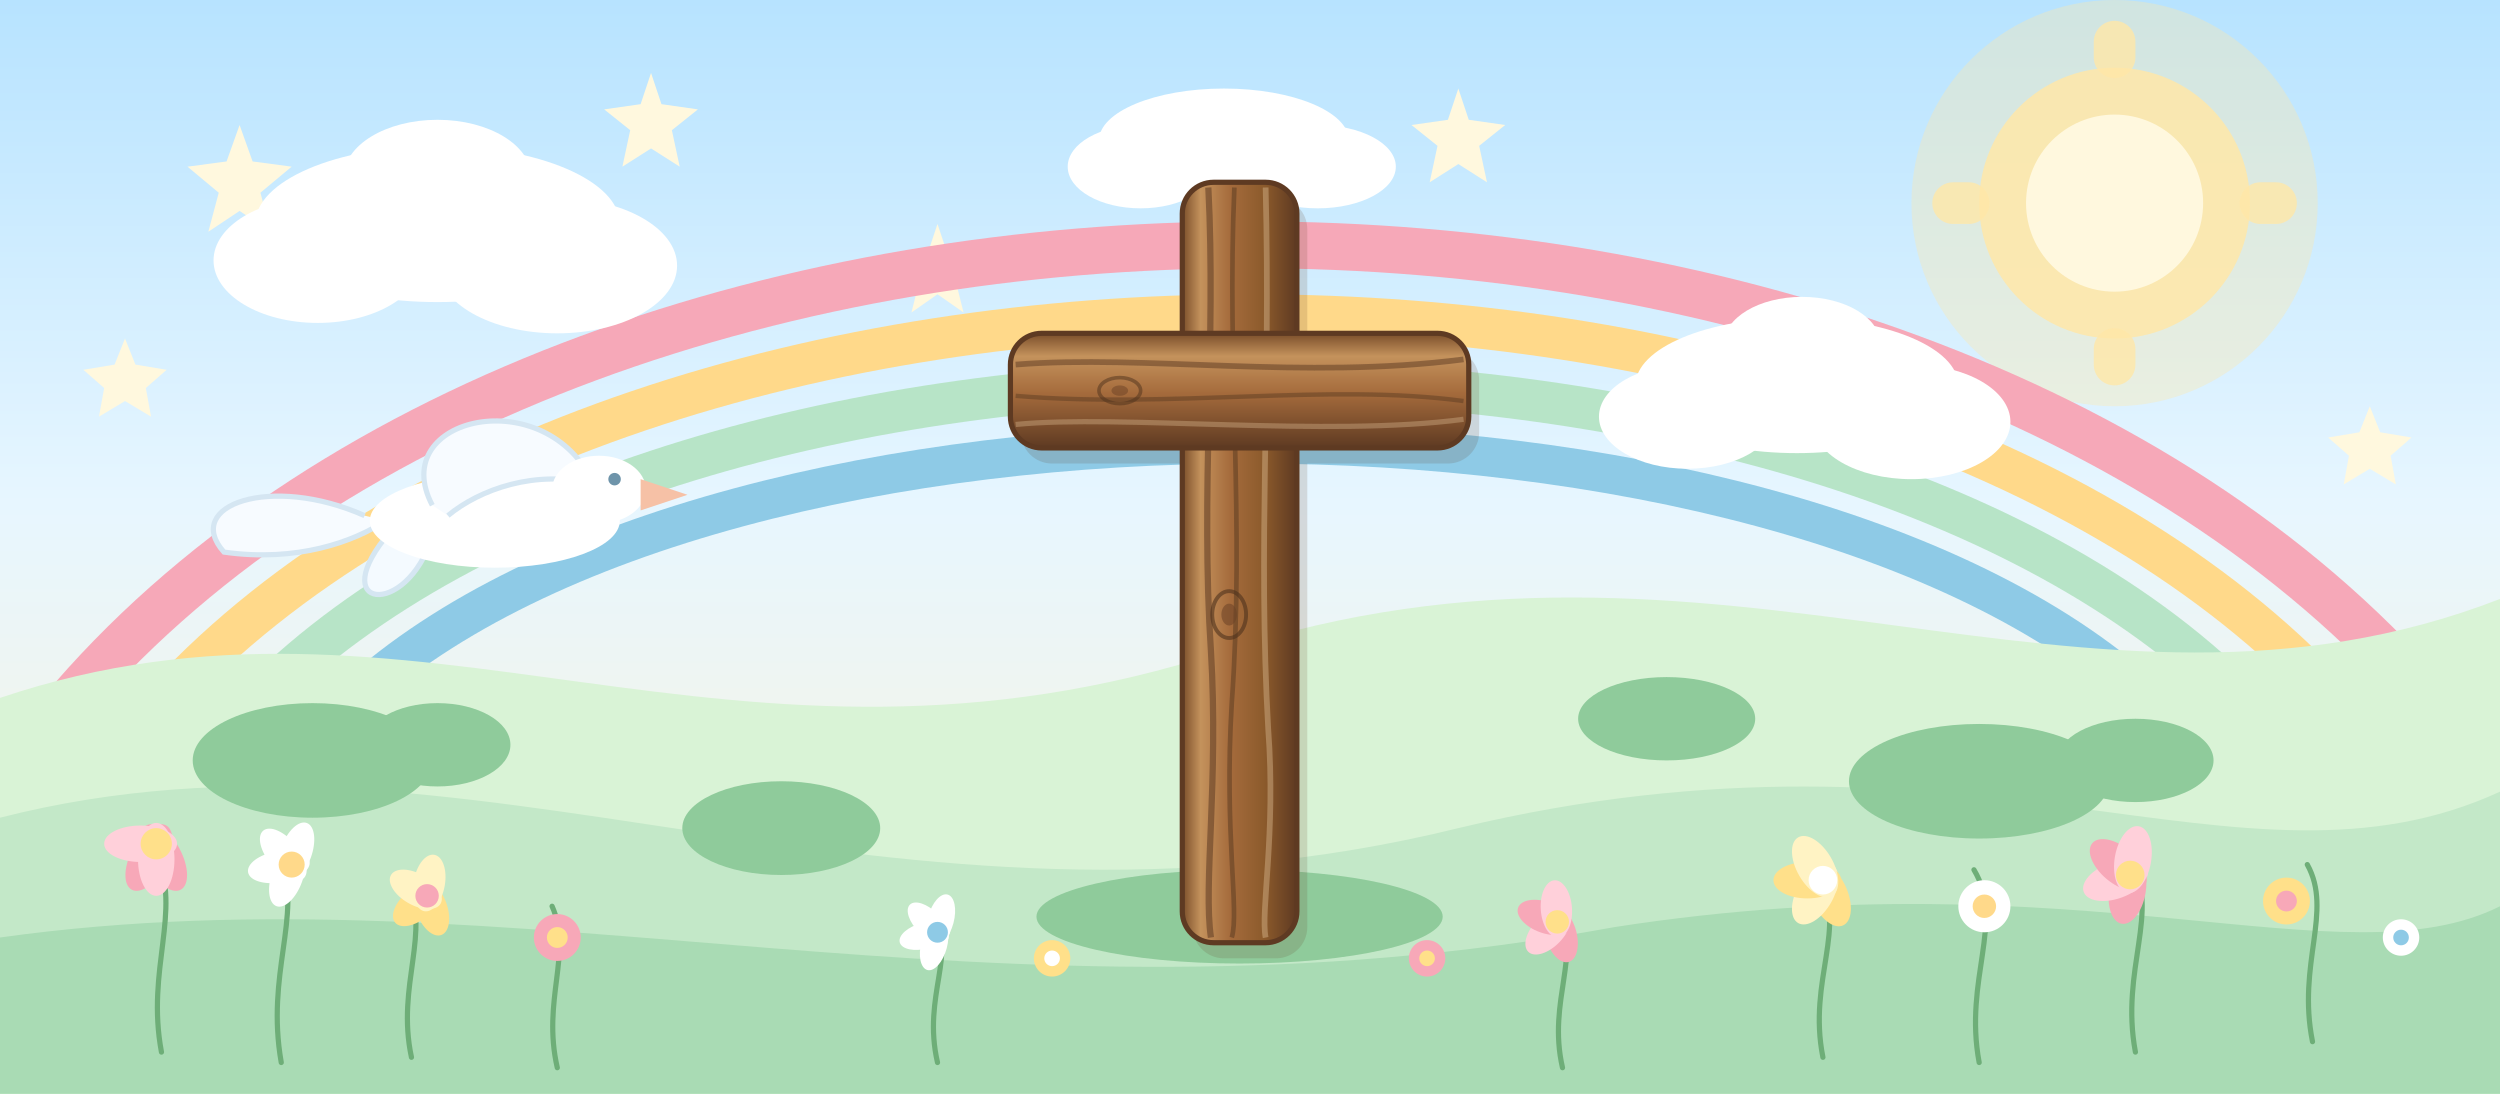
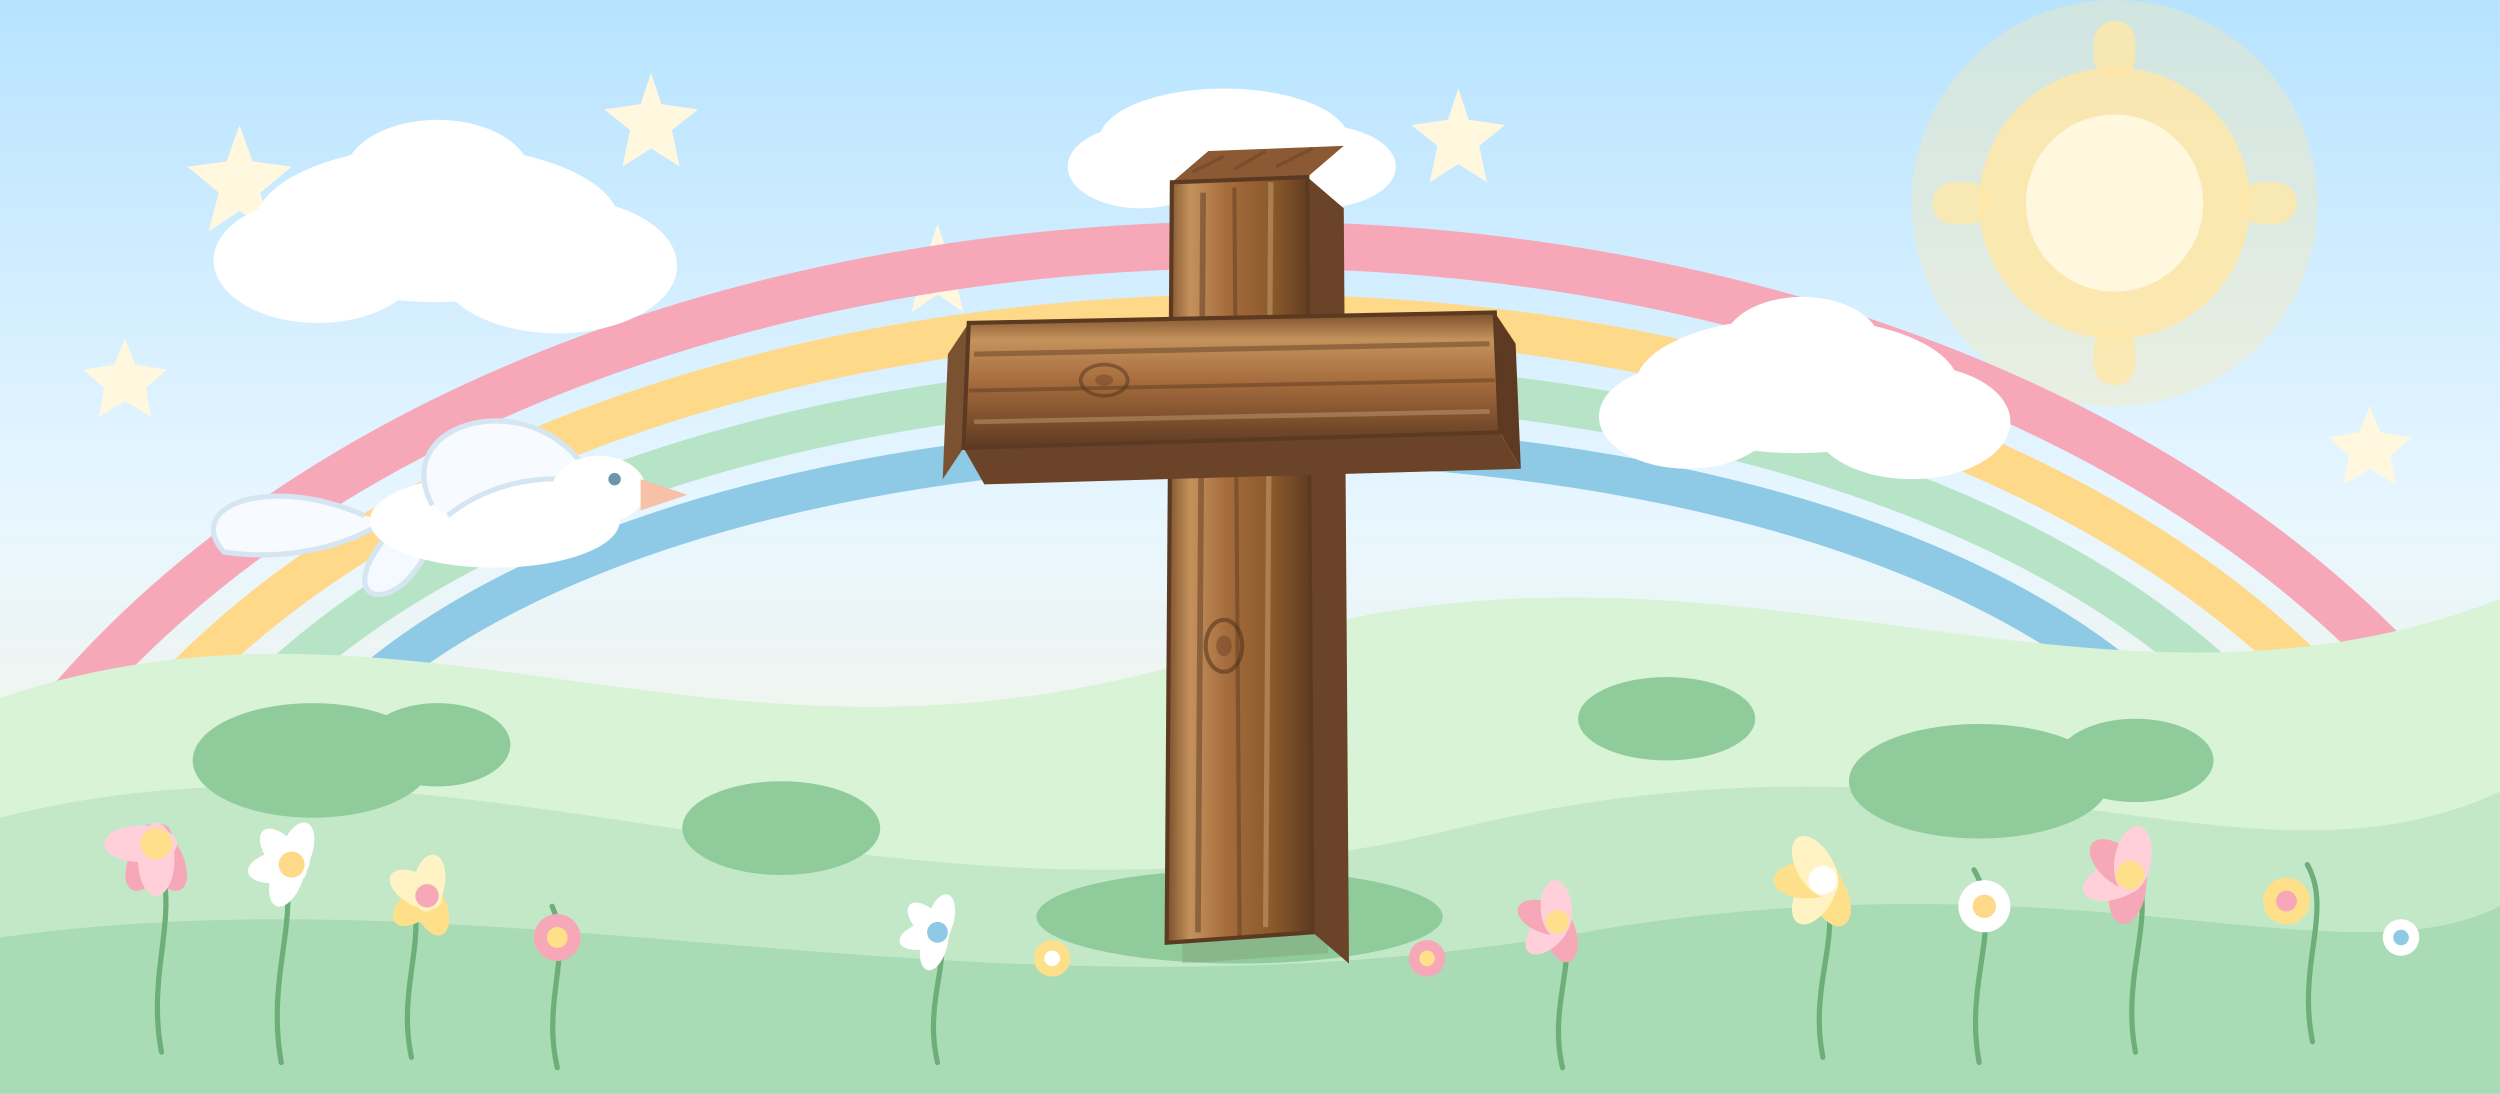
<svg class="cover-art" viewBox="0 0 960 420" aria-hidden="true">
  <defs>
    <linearGradient id="cover-sky" x1="0" y1="0" x2="0" y2="1">
      <stop offset="0%" stop-color="#B7E3FF" />
      <stop offset="46%" stop-color="#E7F6FF" />
      <stop offset="100%" stop-color="#FFF3D4" />
    </linearGradient>
    <linearGradient id="cover-stem" x1="0" y1="0" x2="1" y2="0">
      <stop offset="0%" stop-color="#7A4E2A" />
      <stop offset="16%" stop-color="#C4925C" />
      <stop offset="42%" stop-color="#A56B3C" />
      <stop offset="72%" stop-color="#8B5A2B" />
      <stop offset="100%" stop-color="#5E3A22" />
    </linearGradient>
    <linearGradient id="cover-arm" x1="0" y1="0" x2="0" y2="1">
      <stop offset="0%" stop-color="#7A4E2A" />
      <stop offset="20%" stop-color="#C4925C" />
      <stop offset="52%" stop-color="#A56B3C" />
      <stop offset="100%" stop-color="#5E3A22" />
    </linearGradient>
    <clipPath id="cover-stem-clip">
-       <rect x="454" y="70" width="44" height="292" rx="12" />
+       <path d="M450 70 L502 68 L504 358 L448 362 Z" />
    </clipPath>
    <clipPath id="cover-arm-clip">
-       <rect x="388" y="128" width="176" height="44" rx="12" />
+       <path d="M372 124 L574 120 L576 166 L370 172 Z" />
    </clipPath>
  </defs>
  <rect width="960" height="420" fill="url(#cover-sky)" />
  <g fill="#FFE7A8">
    <circle cx="812" cy="78" r="78" opacity="0.35" />
    <circle cx="812" cy="78" r="52" opacity="0.85" />
    <circle cx="812" cy="78" r="34" fill="#FFF8DE" />
  </g>
  <g fill="#FFE7A8" opacity="0.8">
    <rect x="804" y="8" width="16" height="22" rx="8" />
    <rect x="804" y="126" width="16" height="22" rx="8" />
    <rect x="742" y="70" width="22" height="16" rx="8" />
    <rect x="860" y="70" width="22" height="16" rx="8" />
  </g>
  <g fill="#FFF8DE">
    <path d="M92 48 L97 62 L112 64 L100 74 L104 89 L92 81 L80 89 L84 74 L72 64 L87 62 Z" />
    <path d="M250 28 L254 40 L268 42 L258 50 L261 64 L250 57 L239 64 L242 50 L232 42 L246 40 Z" />
    <path d="M360 86 L364 98 L376 100 L367 108 L370 120 L360 113 L350 120 L353 108 L344 100 L356 98 Z" />
    <path d="M560 34 L564 46 L578 48 L568 56 L571 70 L560 63 L549 70 L552 56 L542 48 L556 46 Z" />
    <path d="M680 118 L684 128 L696 130 L688 137 L690 148 L680 142 L670 148 L672 137 L664 130 L676 128 Z" />
    <path d="M910 156 L914 166 L926 168 L918 175 L920 186 L910 180 L900 186 L902 175 L894 168 L906 166 Z" />
    <path d="M48 130 L52 140 L64 142 L56 149 L58 160 L48 154 L38 160 L40 149 L32 142 L44 140 Z" />
  </g>
  <g fill="none" stroke-linecap="round">
    <path d="M28 268 C 230 36, 730 36, 932 268" stroke="#F6A8B8" stroke-width="18" />
    <path d="M64 268 C 246 72, 714 72, 896 268" stroke="#FFD98A" stroke-width="16" />
    <path d="M100 268 C 262 106, 698 106, 860 268" stroke="#B7E4C7" stroke-width="16" />
    <path d="M136 268 C 278 138, 682 138, 824 268" stroke="#8ECAE6" stroke-width="15" />
  </g>
  <g fill="#FFFFFF">
    <ellipse cx="168" cy="86" rx="70" ry="30" />
    <ellipse cx="122" cy="100" rx="40" ry="24" />
    <ellipse cx="214" cy="102" rx="46" ry="26" />
    <ellipse cx="168" cy="68" rx="36" ry="22" />
    <ellipse cx="470" cy="54" rx="48" ry="20" />
    <ellipse cx="438" cy="64" rx="28" ry="16" />
    <ellipse cx="506" cy="64" rx="30" ry="16" />
    <ellipse cx="690" cy="148" rx="62" ry="26" />
    <ellipse cx="648" cy="160" rx="34" ry="20" />
    <ellipse cx="734" cy="162" rx="38" ry="22" />
    <ellipse cx="692" cy="132" rx="30" ry="18" />
  </g>
  <path d="M0 268 C 160 214, 280 312, 470 250 C 660 188, 800 292, 960 230 L960 420 L0 420 Z" fill="#D9F3D6" />
  <path d="M0 314 C 180 268, 340 372, 560 318 C 760 270, 860 350, 960 304 L960 420 L0 420 Z" fill="#C3E8C8" />
  <path d="M0 360 C 200 332, 380 400, 620 356 C 800 328, 900 378, 960 348 L960 420 L0 420 Z" fill="#A9DBB4" />
  <g fill="#8FCB9B">
    <ellipse cx="120" cy="292" rx="46" ry="22" />
    <ellipse cx="168" cy="286" rx="28" ry="16" />
    <ellipse cx="300" cy="318" rx="38" ry="18" />
    <ellipse cx="760" cy="300" rx="50" ry="22" />
    <ellipse cx="820" cy="292" rx="30" ry="16" />
    <ellipse cx="640" cy="276" rx="34" ry="16" />
  </g>
  <ellipse cx="476" cy="352" rx="78" ry="18" fill="#8FCB9B" />
-   <g fill="#5E3A22" opacity="0.16">
-     <rect x="458" y="76" width="44" height="292" rx="12" />
-     <rect x="392" y="134" width="176" height="44" rx="12" />
+   <g fill="#5E3A22" opacity="0.14">
+     <path d="M456 78 L508 76 L510 366 L454 370 Z" />
+     <path d="M378 132 L580 128 L582 174 L376 180 Z" />
+   </g>
+   <path d="M502 68 L516 80 L518 370 L504 358 Z" fill="#6A4328" />
+   <path d="M450 70 L464 58 L516 56 L502 68 Z" fill="#8B5A34" />
+   <g fill="none" stroke="#6A4328" stroke-width="1.3" opacity="0.55">
+     <path d="M458 66 L470 60" />
+     <path d="M474 65 L486 58" />
+     <path d="M490 64 L504 57" />
  </g>
  <g clip-path="url(#cover-stem-clip)">
-     <rect x="454" y="70" width="44" height="292" fill="url(#cover-stem)" />
-     <path d="M464 72 C 467 130, 461 190, 465 250 C 468 300, 462 340, 465 360" fill="none" stroke="#5C3A22" stroke-width="2.4" opacity="0.55" />
-     <path d="M474 72 C 471 140, 478 200, 473 270 C 470 320, 476 350, 473 360" fill="none" stroke="#4E321C" stroke-width="1.8" opacity="0.45" />
-     <path d="M486 72 C 488 150, 483 210, 487 280 C 490 320, 484 350, 486 360" fill="none" stroke="#E2C39A" stroke-width="2.2" opacity="0.4" />
-     <ellipse cx="472" cy="236" rx="6.5" ry="9" fill="none" stroke="#4E321C" stroke-width="1.5" opacity="0.6" />
-     <ellipse cx="472" cy="236" rx="3" ry="4.2" fill="#6B4226" opacity="0.55" />
-   </g>
-   <rect x="454" y="70" width="44" height="292" rx="12" fill="none" stroke="#5E3A22" stroke-width="2" />
+     <path d="M450 70 L502 68 L504 358 L448 362 Z" fill="url(#cover-stem)" />
+     <path d="M462 74 L460 358" fill="none" stroke="#5C3A22" stroke-width="2.2" opacity="0.5" />
+     <path d="M474 72 L476 360" fill="none" stroke="#4E321C" stroke-width="1.6" opacity="0.4" />
+     <path d="M488 70 L486 356" fill="none" stroke="#E2C39A" stroke-width="2" opacity="0.35" />
+     <ellipse cx="470" cy="248" rx="7" ry="10" fill="none" stroke="#4E321C" stroke-width="1.6" opacity="0.55" />
+     <ellipse cx="470" cy="248" rx="3" ry="4" fill="#6B4226" opacity="0.5" />
+   </g>
+   <path d="M450 70 L502 68 L504 358 L448 362 Z" fill="none" stroke="#5C3A22" stroke-width="1.6" />
+   <path d="M370 172 L576 166 L584 180 L378 186 Z" fill="#6A4328" />
+   <path d="M372 124 L364 136 L362 184 L370 172 Z" fill="#7A5232" />
+   <path d="M574 120 L582 132 L584 180 L576 166 Z" fill="#5E3A22" />
  <g clip-path="url(#cover-arm-clip)">
-     <rect x="388" y="128" width="176" height="44" fill="url(#cover-arm)" />
-     <path d="M390 140 C 440 136, 500 146, 562 138" fill="none" stroke="#5C3A22" stroke-width="2.2" opacity="0.5" />
-     <path d="M390 152 C 450 157, 510 147, 562 154" fill="none" stroke="#4E321C" stroke-width="1.7" opacity="0.4" />
-     <path d="M390 163 C 430 159, 510 168, 562 161" fill="none" stroke="#E2C39A" stroke-width="2" opacity="0.35" />
-     <ellipse cx="430" cy="150" rx="8" ry="5" fill="none" stroke="#4E321C" stroke-width="1.4" opacity="0.5" />
-     <ellipse cx="430" cy="150" rx="3.2" ry="2" fill="#6B4226" opacity="0.5" />
-   </g>
-   <rect x="388" y="128" width="176" height="44" rx="12" fill="none" stroke="#5E3A22" stroke-width="2" />
+     <path d="M372 124 L574 120 L576 166 L370 172 Z" fill="url(#cover-arm)" />
+     <path d="M374 136 L572 132" fill="none" stroke="#5C3A22" stroke-width="2" opacity="0.45" />
+     <path d="M372 150 L574 146" fill="none" stroke="#4E321C" stroke-width="1.5" opacity="0.4" />
+     <path d="M374 162 L572 158" fill="none" stroke="#E2C39A" stroke-width="1.8" opacity="0.32" />
+     <ellipse cx="424" cy="146" rx="9" ry="6" fill="none" stroke="#4E321C" stroke-width="1.4" opacity="0.5" />
+     <ellipse cx="424" cy="146" rx="3.5" ry="2.2" fill="#6B4226" opacity="0.45" />
+   </g>
+   <path d="M372 124 L574 120 L576 166 L370 172 Z" fill="none" stroke="#5C3A22" stroke-width="1.6" />
  <g transform="translate(132 176)">
    <path d="M8 22 C -28 6, -62 18, -46 36 C -18 40, 4 32, 16 24" fill="#F7FBFF" stroke="#D5E6F2" stroke-width="2" />
    <path d="M18 28 C -8 58, 24 62, 34 30" fill="#F4FAFF" stroke="#D5E6F2" stroke-width="2" />
    <ellipse cx="58" cy="24" rx="48" ry="18" fill="#FFFFFF" />
    <path d="M34 18 C 16 -16, 78 -30, 96 10 C 74 4, 52 12, 40 22" fill="#F7FBFF" stroke="#D5E6F2" stroke-width="2" />
    <ellipse cx="98" cy="12" rx="18" ry="13" fill="#FFFFFF" />
    <path d="M114 8 L132 14 L114 20 Z" fill="#F6C1A6" />
    <circle cx="104" cy="8" r="2.4" fill="#6E94AA" />
  </g>
  <g stroke="#6EAE78" stroke-width="2" fill="none" stroke-linecap="round">
    <path d="M62 404 C 56 372, 70 350, 60 328" />
    <path d="M108 408 C 102 374, 116 352, 108 330" />
    <path d="M158 406 C 152 378, 166 358, 156 338" />
    <path d="M214 410 C 208 384, 220 366, 212 348" />
    <path d="M360 408 C 354 382, 368 366, 358 350" />
    <path d="M600 410 C 594 384, 608 366, 598 348" />
    <path d="M700 406 C 694 376, 710 356, 698 336" />
    <path d="M760 408 C 754 376, 770 354, 758 334" />
    <path d="M820 404 C 814 372, 830 350, 818 330" />
    <path d="M888 400 C 882 370, 896 350, 886 332" />
  </g>
  <g>
    <g transform="translate(60 324)">
      <ellipse cx="0" cy="6" rx="7" ry="14" fill="#F7A8B8" transform="rotate(-28)" />
      <ellipse cx="0" cy="6" rx="7" ry="14" fill="#F7A8B8" transform="rotate(28)" />
      <ellipse cx="0" cy="6" rx="7" ry="14" fill="#FFD0DA" transform="rotate(90)" />
      <ellipse cx="0" cy="6" rx="7" ry="14" fill="#FFD0DA" transform="rotate(0)" />
      <circle r="6" fill="#FFE08A" />
    </g>
    <g transform="translate(112 332)">
      <ellipse cx="0" cy="5" rx="6" ry="12" fill="#FFFFFF" transform="rotate(20)" />
      <ellipse cx="0" cy="5" rx="6" ry="12" fill="#FFFFFF" transform="rotate(80)" />
      <ellipse cx="0" cy="5" rx="6" ry="12" fill="#FFFFFF" transform="rotate(140)" />
      <ellipse cx="0" cy="5" rx="6" ry="12" fill="#FFFFFF" transform="rotate(200)" />
      <circle r="5" fill="#FFD98A" />
    </g>
    <g transform="translate(164 344)">
      <ellipse cx="0" cy="5" rx="6" ry="11" fill="#FFE08A" transform="rotate(-20)" />
      <ellipse cx="0" cy="5" rx="6" ry="11" fill="#FFE08A" transform="rotate(50)" />
      <ellipse cx="0" cy="5" rx="6" ry="11" fill="#FFF3C4" transform="rotate(120)" />
      <ellipse cx="0" cy="5" rx="6" ry="11" fill="#FFF3C4" transform="rotate(190)" />
      <circle r="4.5" fill="#F7A8B8" />
    </g>
    <g transform="translate(214 360)">
      <circle r="9" fill="#F7A8B8" />
      <circle r="4" fill="#FFE08A" />
    </g>
    <g transform="translate(360 358)">
      <ellipse cx="0" cy="5" rx="5" ry="10" fill="#FFFFFF" transform="rotate(15)" />
      <ellipse cx="0" cy="5" rx="5" ry="10" fill="#FFFFFF" transform="rotate(75)" />
      <ellipse cx="0" cy="5" rx="5" ry="10" fill="#FFFFFF" transform="rotate(135)" />
      <ellipse cx="0" cy="5" rx="5" ry="10" fill="#FFFFFF" transform="rotate(195)" />
      <circle r="4" fill="#8ECAE6" />
    </g>
    <g transform="translate(404 368)">
      <circle r="7" fill="#FFE08A" />
      <circle r="3" fill="#FFFFFF" />
    </g>
    <g transform="translate(548 368)">
      <circle r="7" fill="#F7A8B8" />
      <circle r="3" fill="#FFE08A" />
    </g>
    <g transform="translate(598 354)">
      <ellipse cx="0" cy="5" rx="6" ry="11" fill="#F7A8B8" transform="rotate(-16)" />
      <ellipse cx="0" cy="5" rx="6" ry="11" fill="#FFD0DA" transform="rotate(44)" />
      <ellipse cx="0" cy="5" rx="6" ry="11" fill="#F7A8B8" transform="rotate(110)" />
      <ellipse cx="0" cy="5" rx="6" ry="11" fill="#FFD0DA" transform="rotate(176)" />
      <circle r="4.5" fill="#FFE08A" />
    </g>
    <g transform="translate(700 338)">
      <ellipse cx="0" cy="6" rx="7" ry="13" fill="#FFE08A" transform="rotate(-24)" />
      <ellipse cx="0" cy="6" rx="7" ry="13" fill="#FFF3C4" transform="rotate(30)" />
      <ellipse cx="0" cy="6" rx="7" ry="13" fill="#FFE08A" transform="rotate(90)" />
      <ellipse cx="0" cy="6" rx="7" ry="13" fill="#FFF3C4" transform="rotate(150)" />
      <circle r="5.5" fill="#FFFFFF" />
    </g>
    <g transform="translate(762 348)">
      <circle r="10" fill="#FFFFFF" />
      <circle r="4.5" fill="#FFD98A" />
    </g>
    <g transform="translate(818 336)">
      <ellipse cx="0" cy="6" rx="7" ry="13" fill="#F7A8B8" transform="rotate(10)" />
      <ellipse cx="0" cy="6" rx="7" ry="13" fill="#FFD0DA" transform="rotate(70)" />
      <ellipse cx="0" cy="6" rx="7" ry="13" fill="#F7A8B8" transform="rotate(130)" />
      <ellipse cx="0" cy="6" rx="7" ry="13" fill="#FFD0DA" transform="rotate(190)" />
      <circle r="5.5" fill="#FFE08A" />
    </g>
    <g transform="translate(878 346)">
      <circle r="9" fill="#FFE08A" />
      <circle r="4" fill="#F7A8B8" />
    </g>
    <g transform="translate(922 360)">
      <circle r="7" fill="#FFFFFF" />
      <circle r="3" fill="#8ECAE6" />
    </g>
  </g>
</svg>
